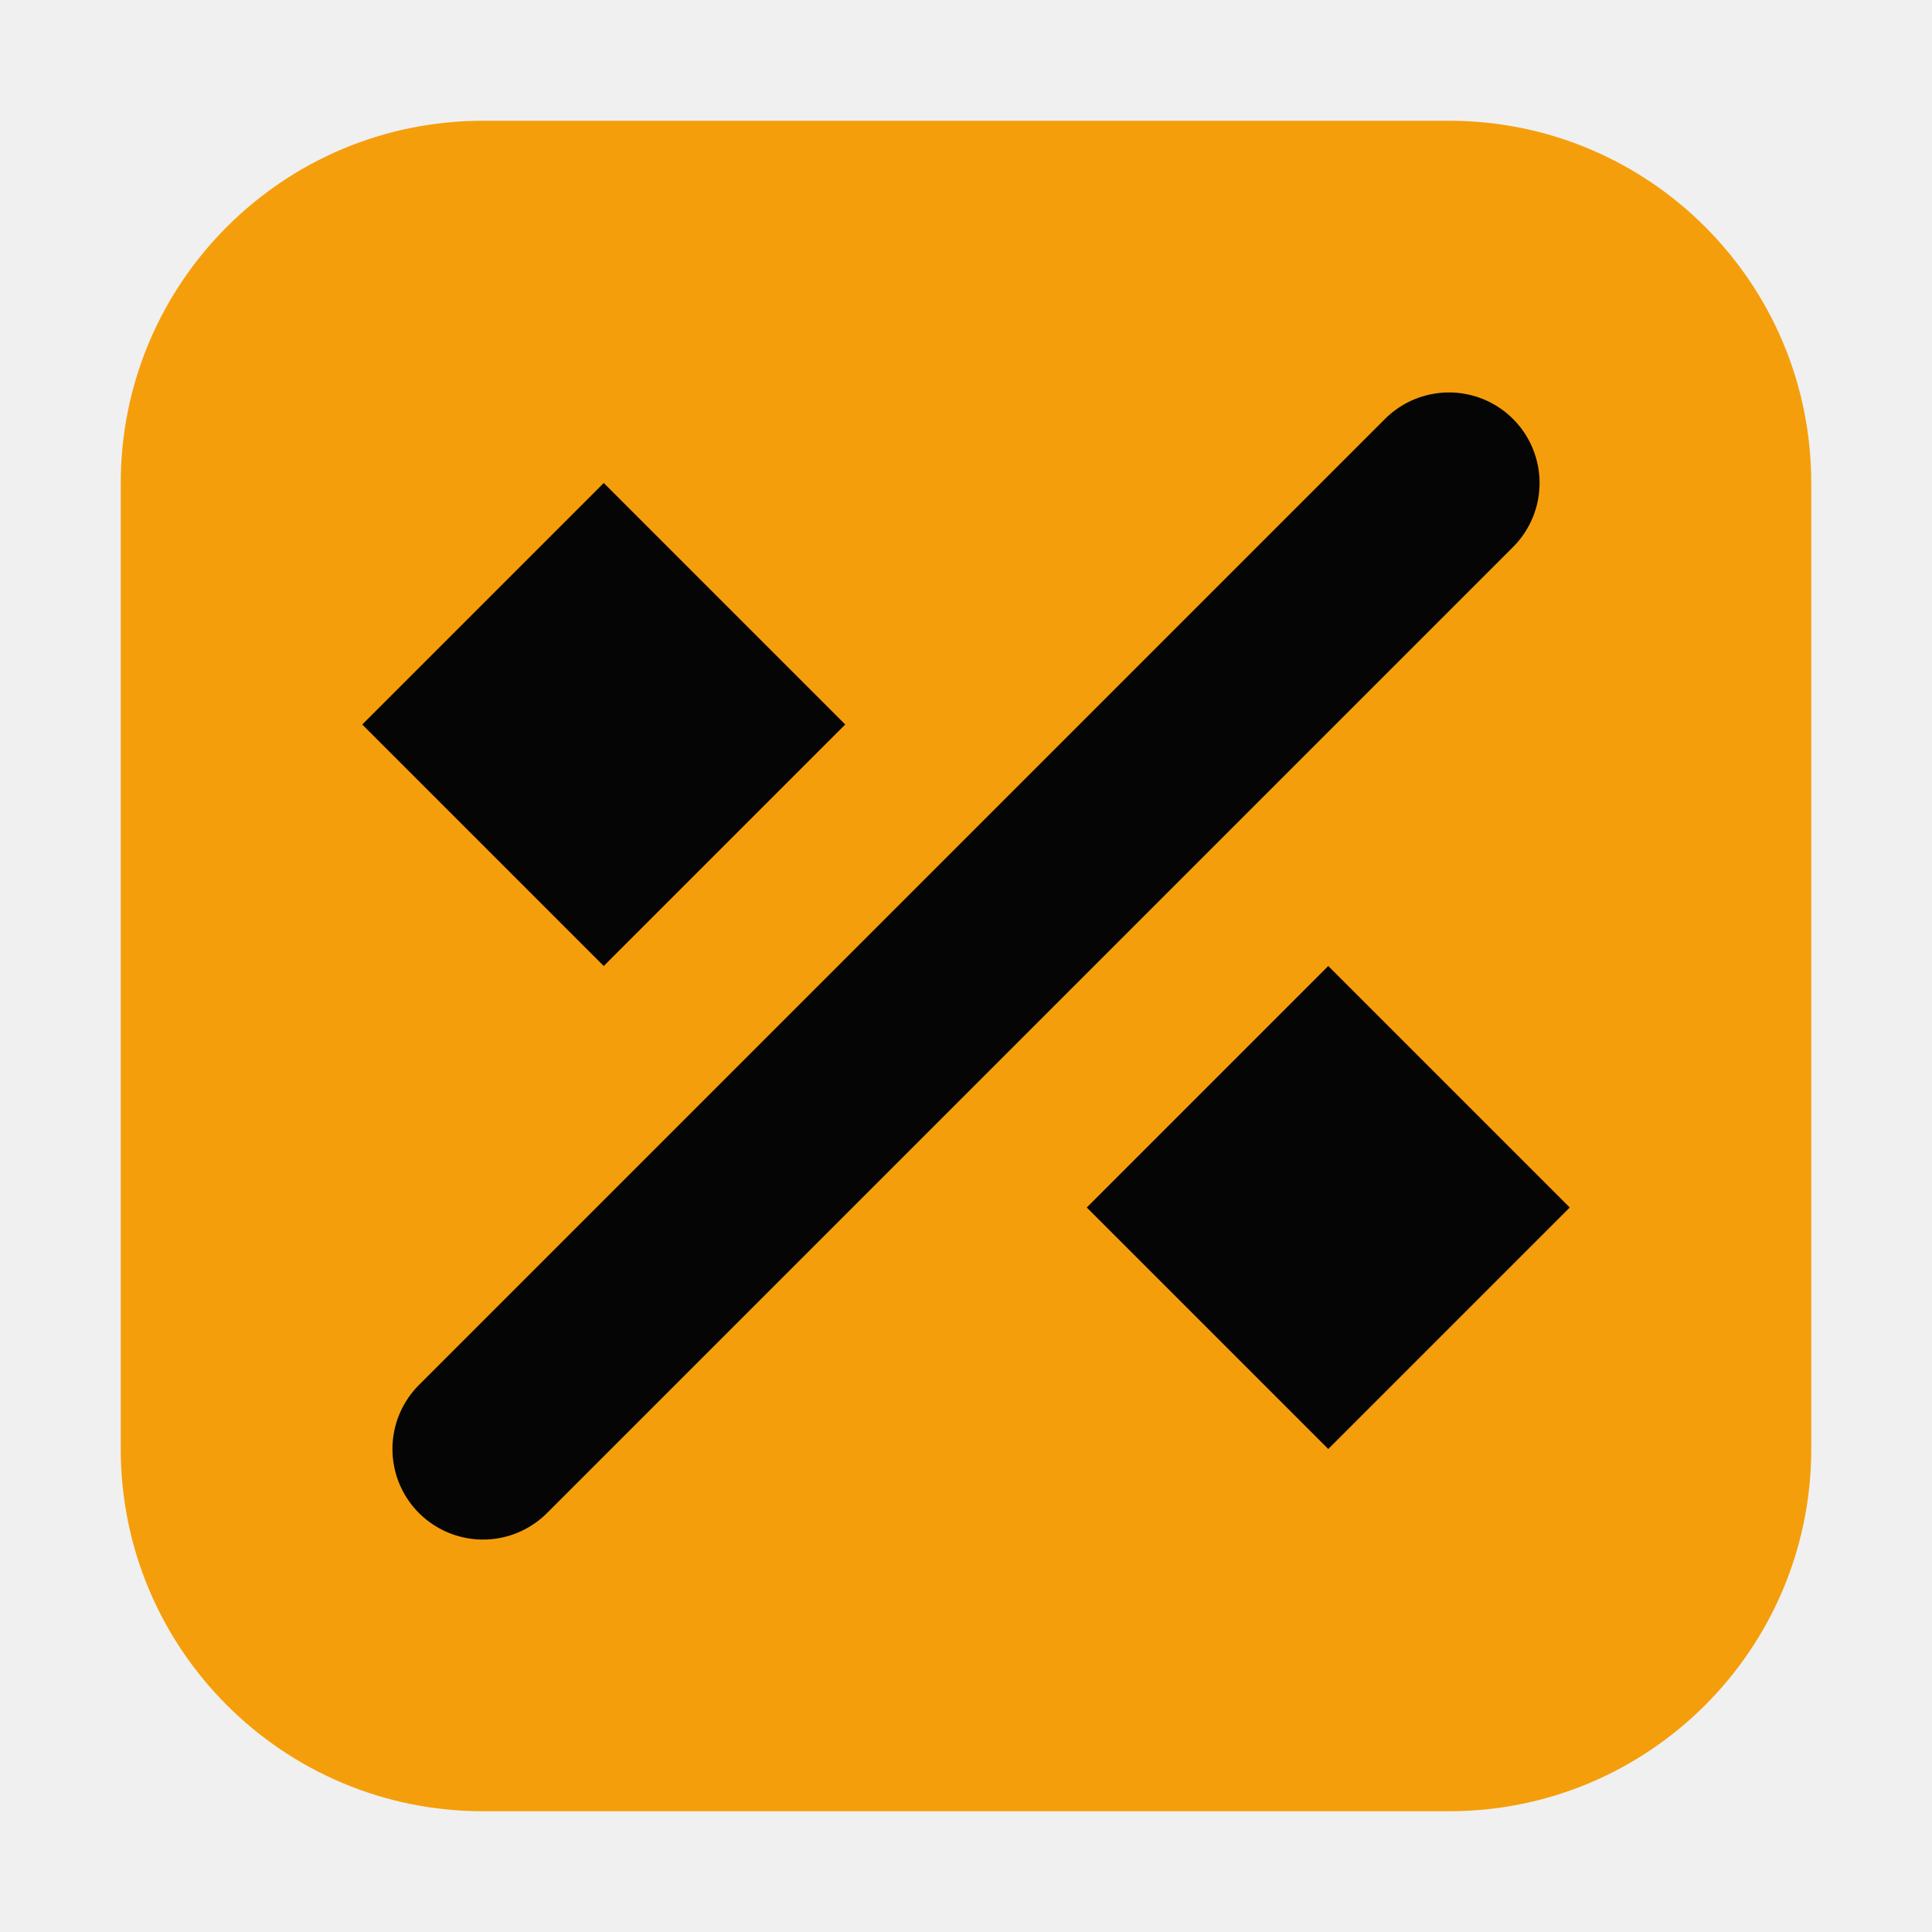
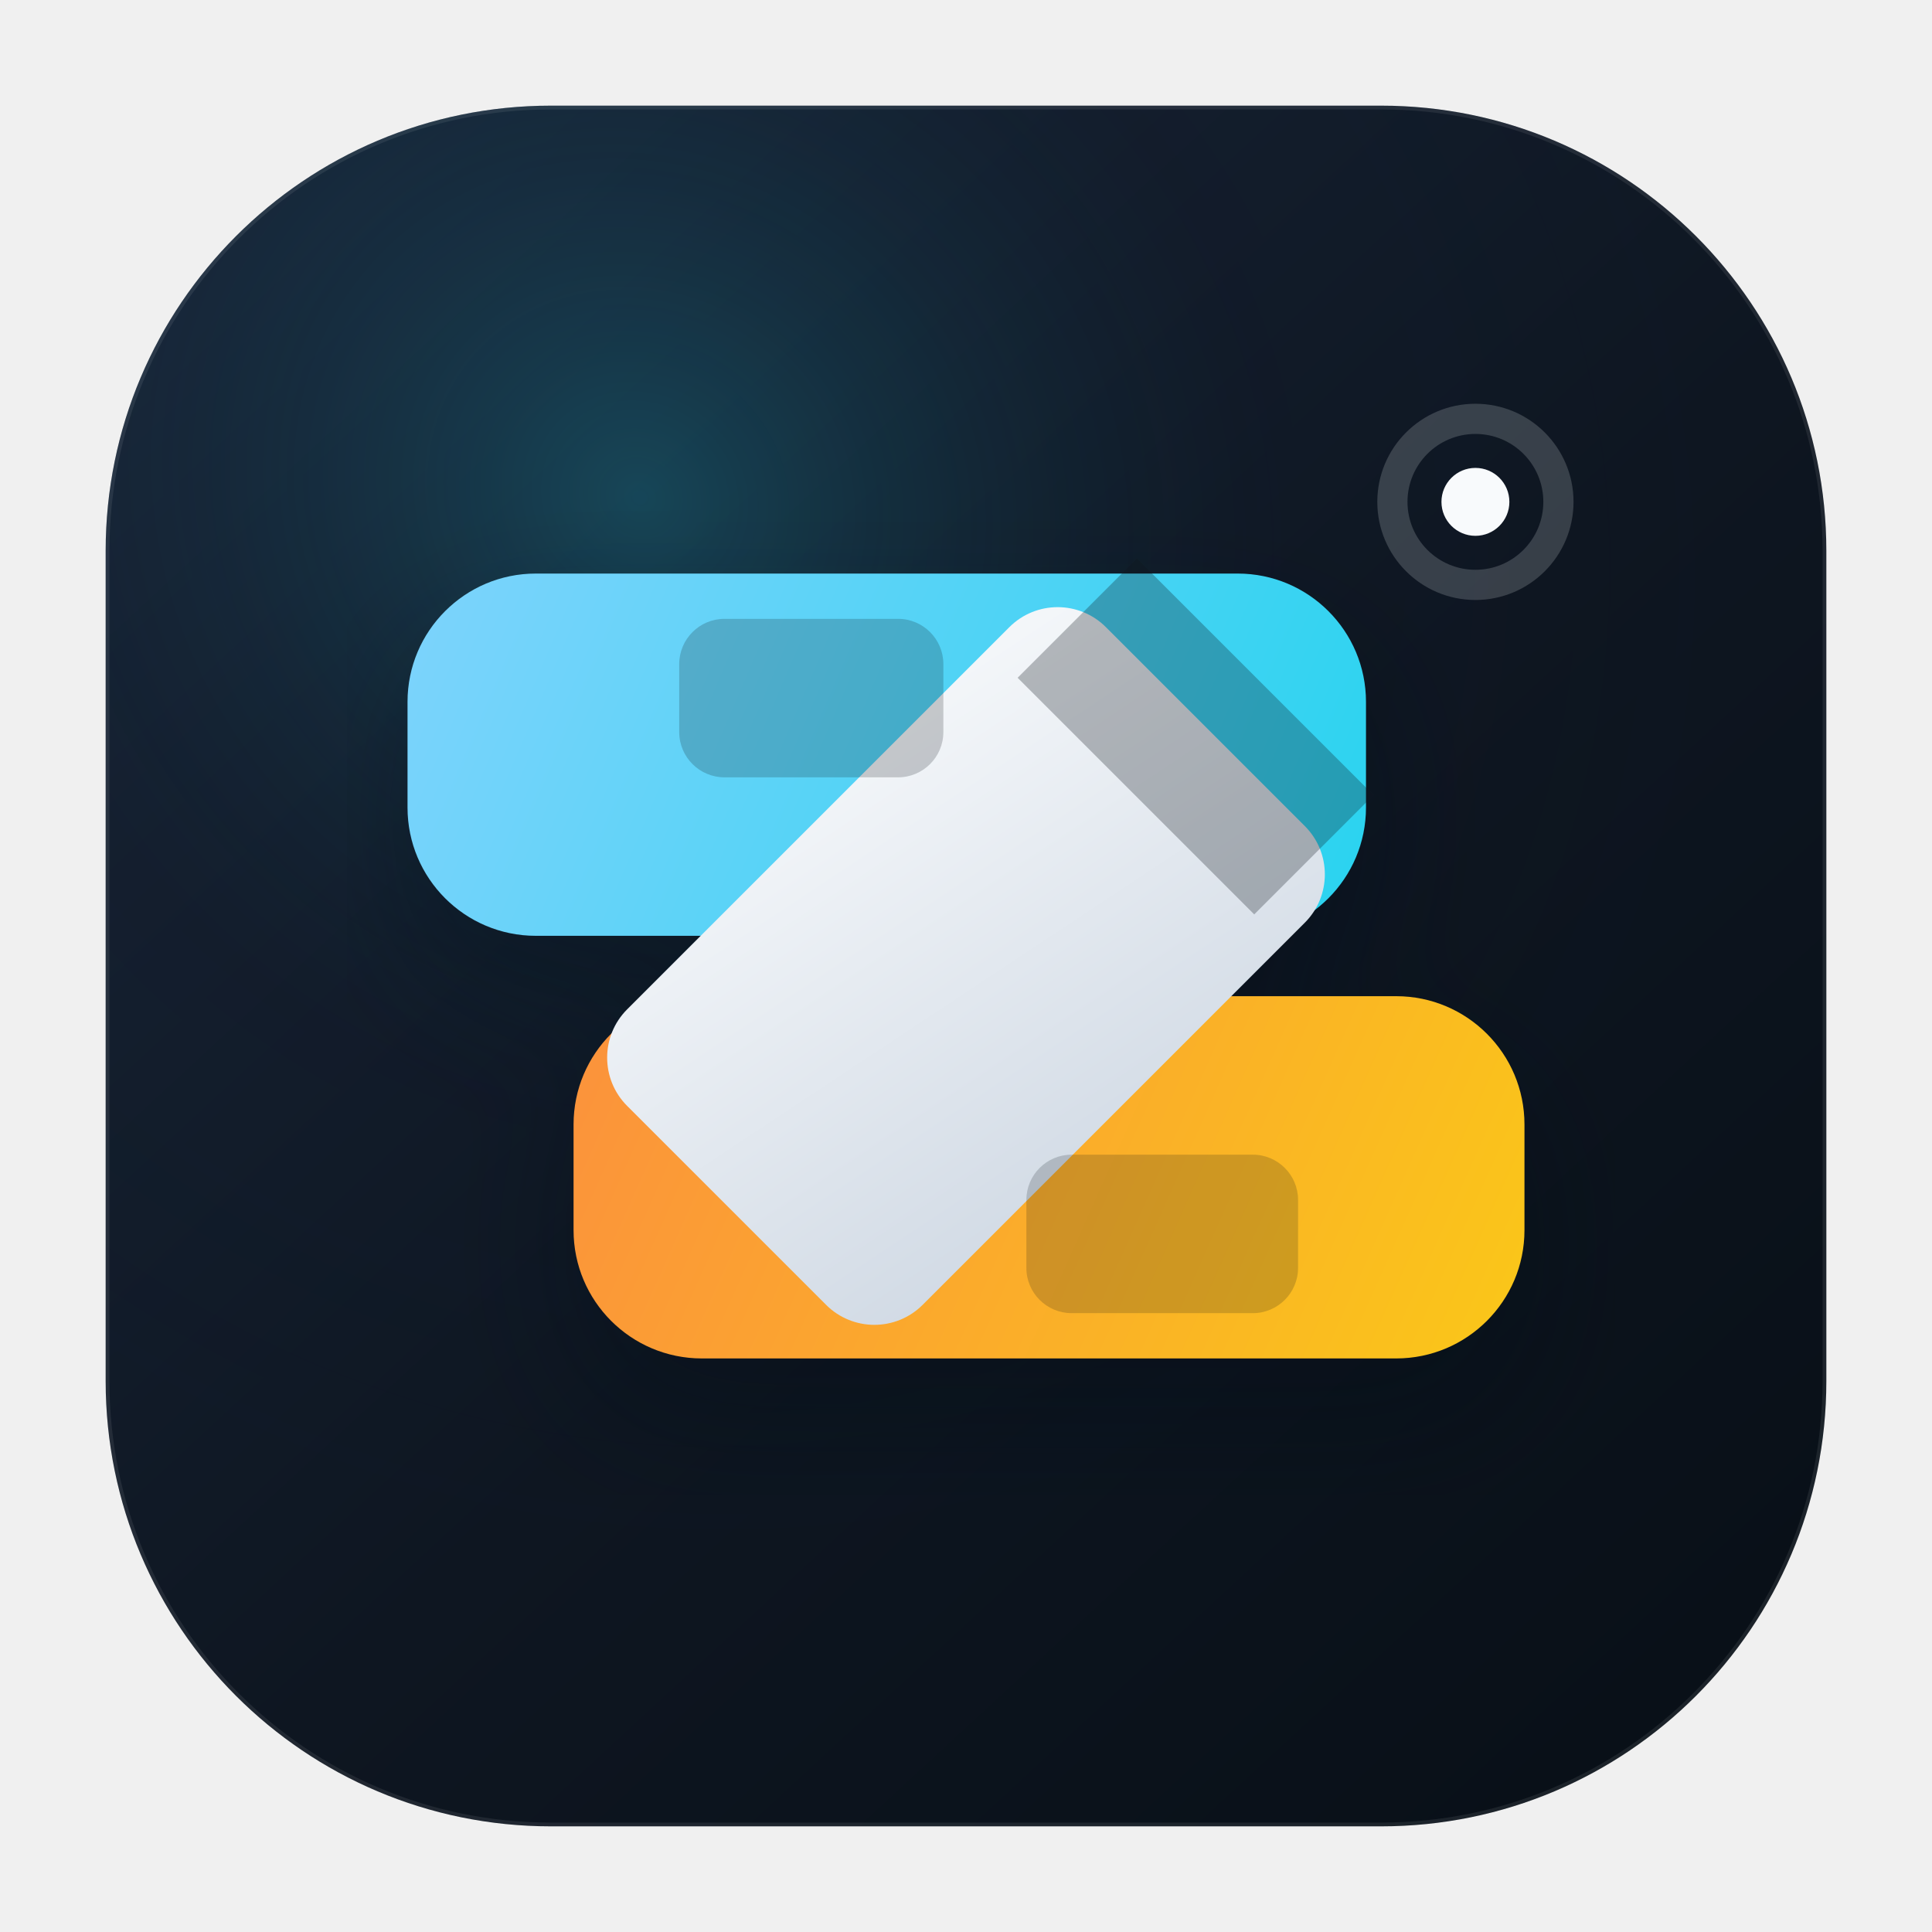
- <svg xmlns="http://www.w3.org/2000/svg" viewBox="0 0 32 32" fill="none">
-   <rect x="2" y="2" width="28" height="28" rx="6" fill="#f59e0b" />
-   <path d="M8 24L24 8" stroke="#050505" stroke-width="3" stroke-linecap="round" />
-   <path d="M10 8L14 12L10 16L6 12L10 8Z" fill="#050505" />
-   <path d="M22 16L26 20L22 24L18 20L22 16Z" fill="#050505" />
+ <svg xmlns="http://www.w3.org/2000/svg" width="512" height="512" viewBox="0 0 512 512" fill="none">
+   <defs>
+     <linearGradient id="bg" x1="74" y1="60" x2="438" y2="454" gradientUnits="userSpaceOnUse">
+       <stop stop-color="#172436" />
+       <stop offset="0.55" stop-color="#0E1621" />
+       <stop offset="1" stop-color="#091018" />
+     </linearGradient>
+     <radialGradient id="glow" cx="0" cy="0" r="1" gradientUnits="userSpaceOnUse" gradientTransform="translate(170 132) rotate(40.7) scale(314 290)">
+       <stop stop-color="#22D3EE" stop-opacity="0.22" />
+       <stop offset="0.55" stop-color="#0F172A" stop-opacity="0.06" />
+       <stop offset="1" stop-color="#0F172A" stop-opacity="0" />
+     </radialGradient>
+     <linearGradient id="cyanStrip" x1="110" y1="154" x2="376" y2="268" gradientUnits="userSpaceOnUse">
+       <stop stop-color="#7DD3FC" />
+       <stop offset="1" stop-color="#22D3EE" />
+     </linearGradient>
+     <linearGradient id="orangeStrip" x1="156" y1="264" x2="420" y2="382" gradientUnits="userSpaceOnUse">
+       <stop stop-color="#FB923C" />
+       <stop offset="1" stop-color="#FACC15" />
+     </linearGradient>
+     <linearGradient id="blade" x1="214" y1="180" x2="316" y2="334" gradientUnits="userSpaceOnUse">
+       <stop stop-color="#F8FAFC" />
+       <stop offset="1" stop-color="#CBD5E1" />
+     </linearGradient>
+     <filter id="shadow" x="92" y="120" width="336" height="276" filterUnits="userSpaceOnUse" color-interpolation-filters="sRGB">
+       <feFlood flood-opacity="0" result="BackgroundImageFix" />
+       <feColorMatrix in="SourceAlpha" type="matrix" values="0 0 0 0 0 0 0 0 0 0 0 0 0 0 0 0 0 0 127 0" result="hardAlpha" />
+       <feOffset dy="18" />
+       <feGaussianBlur stdDeviation="18" />
+       <feComposite in2="hardAlpha" operator="out" />
+       <feColorMatrix type="matrix" values="0 0 0 0 0.008 0 0 0 0 0.047 0 0 0 0 0.086 0 0 0 0.34 0" />
+       <feBlend mode="normal" in2="BackgroundImageFix" result="effect1_dropShadow_0_1" />
+       <feBlend mode="normal" in="SourceGraphic" in2="effect1_dropShadow_0_1" result="shape" />
+     </filter>
+   </defs>
+   <rect x="28" y="28" width="456" height="456" rx="118" fill="url(#bg)" />
+   <rect x="28" y="28" width="456" height="456" rx="118" fill="url(#glow)" />
+   <rect x="28.5" y="28.5" width="455" height="455" rx="117.5" stroke="white" stroke-opacity="0.08" />
+   <g filter="url(#shadow)">
+     <rect x="108" y="152" width="254" height="96" rx="34" fill="url(#cyanStrip)" />
+     <rect x="152" y="264" width="252" height="96" rx="34" fill="url(#orangeStrip)" />
+     <path d="M267.488 166.204C274.557 159.134 286.011 159.134 293.08 166.204L345.796 218.92C352.866 225.989 352.866 237.443 345.796 244.512L244.512 345.796C237.443 352.866 225.989 352.866 218.92 345.796L166.204 293.08C159.134 286.011 159.134 274.557 166.204 267.488L267.488 166.204Z" fill="url(#blade)" />
+     <path d="M301.3 148L364 210.7L332.381 242.319L269.681 179.619L301.3 148Z" fill="#0B121A" fill-opacity="0.28" />
+     <path d="M180 176C180 169.373 185.373 164 192 164H238C244.627 164 250 169.373 250 176V194C250 200.627 244.627 206 238 206H192C185.373 206 180 200.627 180 194V176Z" fill="#0A1118" fill-opacity="0.2" />
+     <path d="M272 318C272 311.373 277.373 306 284 306H332C338.627 306 344 311.373 344 318V336C344 342.627 338.627 348 332 348H284C277.373 348 272 342.627 272 336V318Z" fill="#0A1118" fill-opacity="0.18" />
+   </g>
+   <circle cx="391" cy="133" r="9" fill="#F8FAFC" />
+   <circle cx="391" cy="133" r="22" stroke="#F8FAFC" stroke-opacity="0.18" stroke-width="8" />
</svg>
